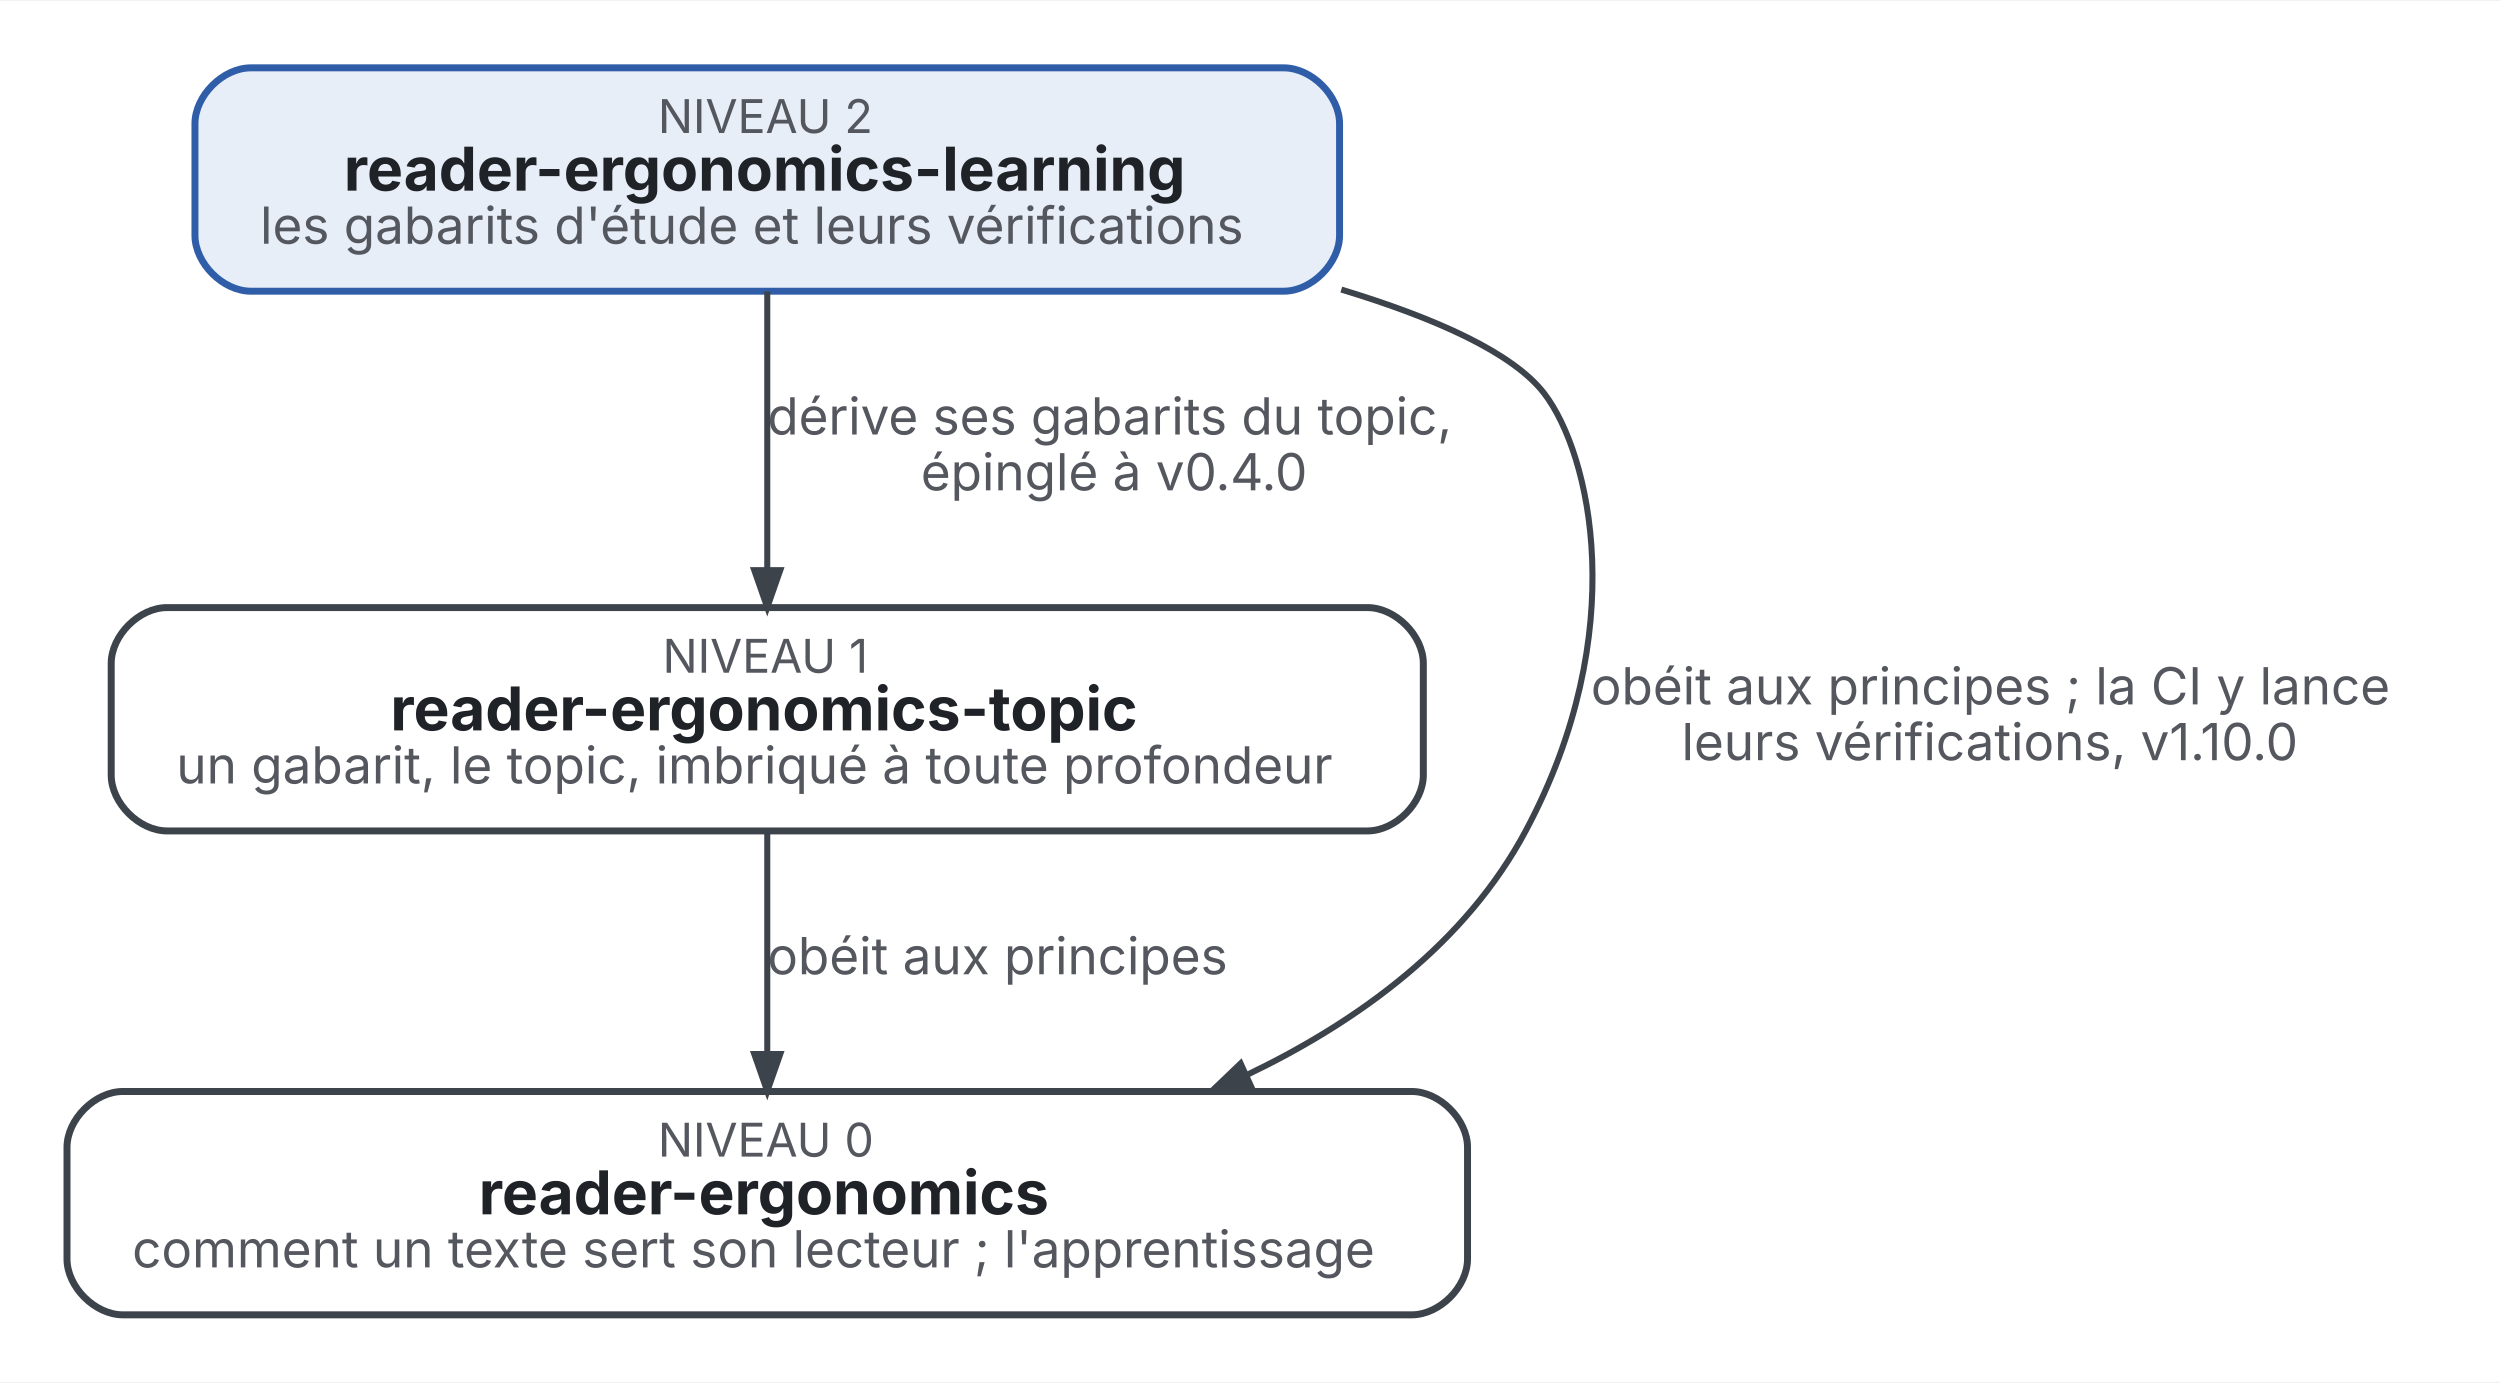
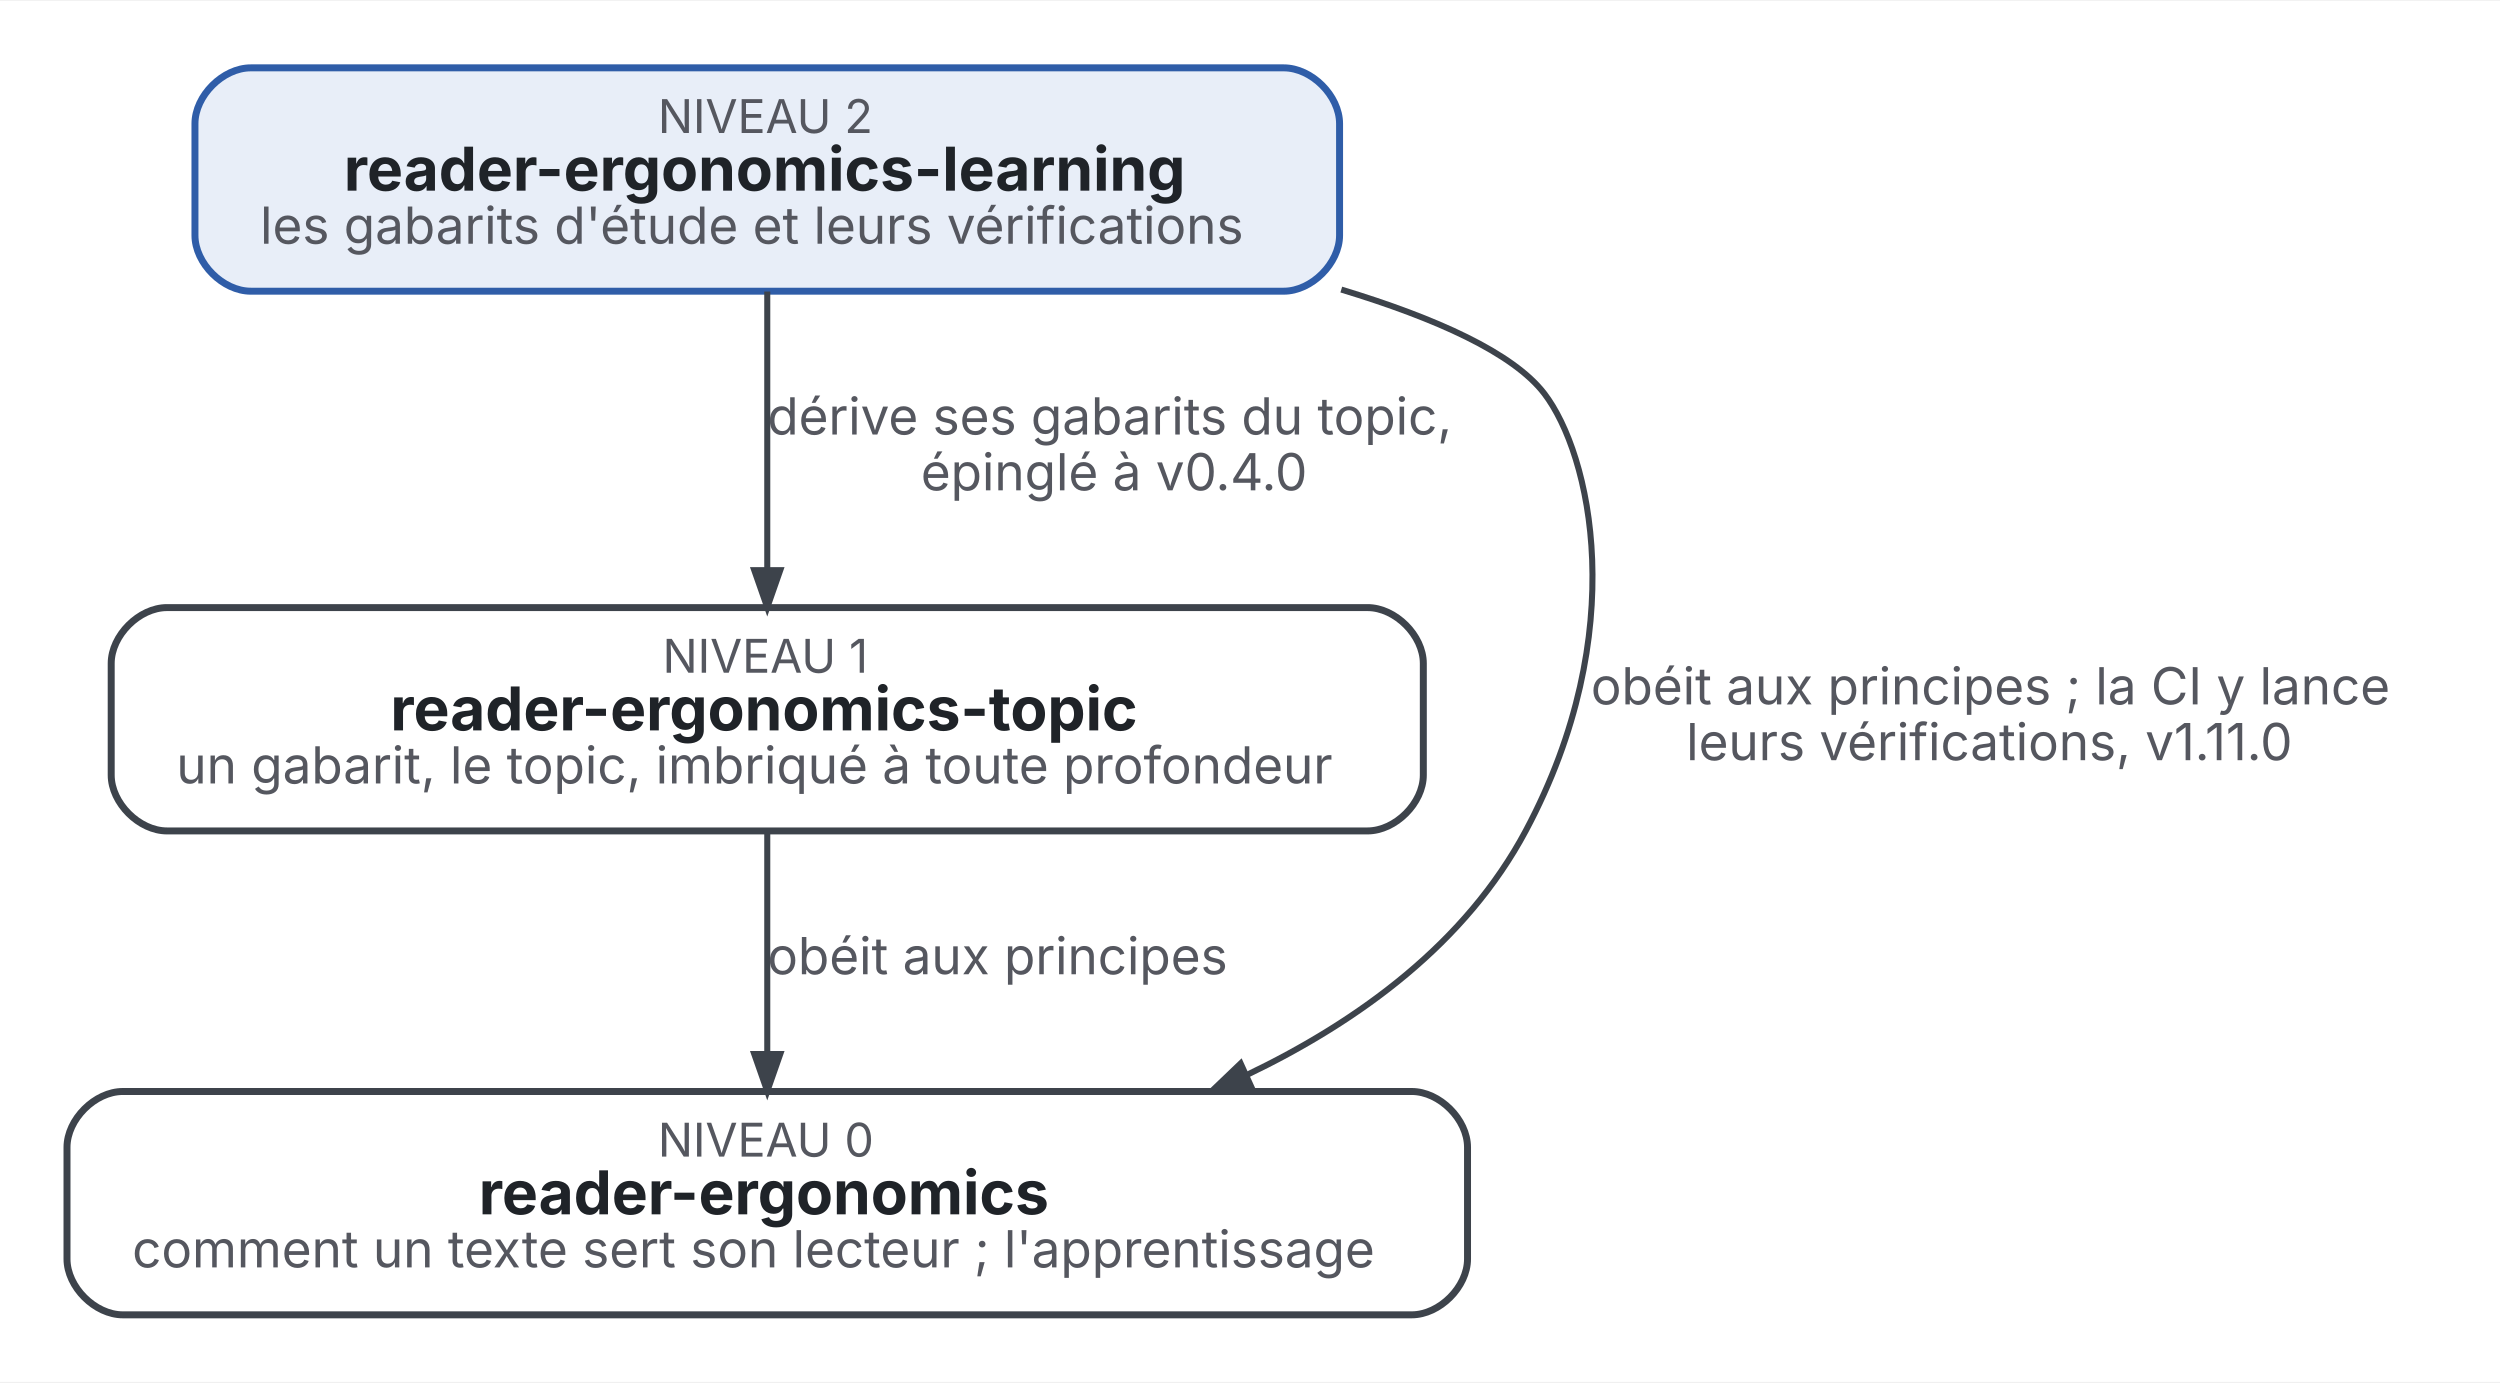
<svg xmlns="http://www.w3.org/2000/svg" width="537pt" height="297pt" viewBox="0.00 0.00 537.30 296.80">
  <g id="graph0" class="graph" transform="scale(1 1) rotate(0) translate(14.4 282.4)">
    <polygon fill="white" stroke="transparent" points="-14.4,14.4 -14.4,-282.4 522.9,-282.4 522.9,14.4 -14.4,14.4" />
    <g id="node1" class="node">
      <path fill="#e8eef8" stroke="#2f5da8" stroke-width="1.5" d="M261.5,-268C261.5,-268 39.5,-268 39.5,-268 33.5,-268 27.5,-262 27.5,-256 27.5,-256 27.5,-232 27.5,-232 27.5,-226 33.5,-220 39.5,-220 39.5,-220 261.5,-220 261.5,-220 267.5,-220 273.5,-226 273.5,-232 273.5,-232 273.5,-256 273.5,-256 273.5,-262 267.5,-268 261.5,-268" />
      <text text-anchor="start" x="127" y="-254" font-family="Inter" font-size="10.00" fill="#55575f">NIVEAU 2</text>
      <text text-anchor="start" x="59.5" y="-241.6" font-family="Inter" font-weight="bold" font-size="13.00" fill="#1f2328">reader-ergonomics-learning</text>
      <text text-anchor="start" x="41.5" y="-230.2" font-family="Inter" font-size="11.00" fill="#55575f">les gabarits d'étude et leurs vérifications</text>
    </g>
    <g id="node2" class="node">
      <path fill="#ffffff" stroke="#3d434b" stroke-width="1.5" d="M279.5,-152C279.5,-152 21.5,-152 21.5,-152 15.5,-152 9.5,-146 9.5,-140 9.5,-140 9.5,-116 9.5,-116 9.5,-110 15.5,-104 21.5,-104 21.5,-104 279.5,-104 279.5,-104 285.5,-104 291.5,-110 291.5,-116 291.5,-116 291.5,-140 291.5,-140 291.5,-146 285.5,-152 279.5,-152" />
      <text text-anchor="start" x="128" y="-138" font-family="Inter" font-size="10.00" fill="#55575f">NIVEAU 1</text>
      <text text-anchor="start" x="69.5" y="-125.6" font-family="Inter" font-weight="bold" font-size="13.00" fill="#1f2328">reader-ergonomics-topic</text>
      <text text-anchor="start" x="23.5" y="-114.2" font-family="Inter" font-size="11.00" fill="#55575f">un gabarit, le topic, imbriqué à toute profondeur</text>
    </g>
    <g id="edge1" class="edge">
      <path fill="none" stroke="#3d434b" stroke-width="1.3" d="M150.5,-219.93C150.5,-202.7 150.5,-178.97 150.5,-160.07" />
      <polygon fill="#3d434b" stroke="#3d434b" stroke-width="1.3" points="153.3,-160.04 150.5,-152.04 147.7,-160.04 153.3,-160.04" />
      <text text-anchor="start" x="150.5" y="-189.2" font-family="Inter" font-size="11.00" fill="#55575f">  dérive ses gabarits du topic,</text>
      <text text-anchor="start" x="183.5" y="-177.2" font-family="Inter" font-size="11.00" fill="#55575f">  épinglé à v0.4.0</text>
    </g>
    <g id="node3" class="node">
      <path fill="#ffffff" stroke="#3d434b" stroke-width="1.5" d="M289,-48C289,-48 12,-48 12,-48 6,-48 0,-42 0,-36 0,-36 0,-12 0,-12 0,-6 6,0 12,0 12,0 289,0 289,0 295,0 301,-6 301,-12 301,-12 301,-36 301,-36 301,-42 295,-48 289,-48" />
      <text text-anchor="start" x="127" y="-34" font-family="Inter" font-size="10.00" fill="#55575f">NIVEAU 0</text>
      <text text-anchor="start" x="88.5" y="-21.6" font-family="Inter" font-weight="bold" font-size="13.00" fill="#1f2328">reader-ergonomics</text>
      <text text-anchor="start" x="14" y="-10.2" font-family="Inter" font-size="11.00" fill="#55575f">comment un texte sert son lecteur ; l'apprentissage</text>
    </g>
    <g id="edge3" class="edge">
      <path fill="none" stroke="#3d434b" stroke-width="1.3" d="M273.87,-220.35C294.16,-214.2 310.79,-206.76 317.5,-198 327.37,-185.11 336.4,-146.89 313.5,-104 300.69,-80.01 277.94,-63.22 253.43,-51.49" />
      <polygon fill="#3d434b" stroke="#3d434b" stroke-width="1.3" points="254.56,-48.93 246.12,-48.17 252.24,-54.03 254.56,-48.93" />
      <text text-anchor="start" x="327.5" y="-131.2" font-family="Inter" font-size="11.00" fill="#55575f">  obéit aux principes ; la CI y lance</text>
-       <text text-anchor="start" x="347" y="-119.2" font-family="Inter" font-size="11.00" fill="#55575f">  leurs vérifications, v1.10.0</text>
+       <text text-anchor="start" x="348" y="-119.2" font-family="Inter" font-size="11.00" fill="#55575f">  leurs vérifications, v1.11.0</text>
    </g>
    <g id="edge2" class="edge">
      <path fill="none" stroke="#3d434b" stroke-width="1.3" d="M150.5,-103.85C150.5,-89.77 150.5,-71.6 150.5,-56.25" />
      <polygon fill="#3d434b" stroke="#3d434b" stroke-width="1.3" points="153.3,-56.05 150.5,-48.05 147.7,-56.05 153.3,-56.05" />
      <text text-anchor="start" x="150.5" y="-73.2" font-family="Inter" font-size="11.00" fill="#55575f">  obéit aux principes</text>
    </g>
  </g>
</svg>
